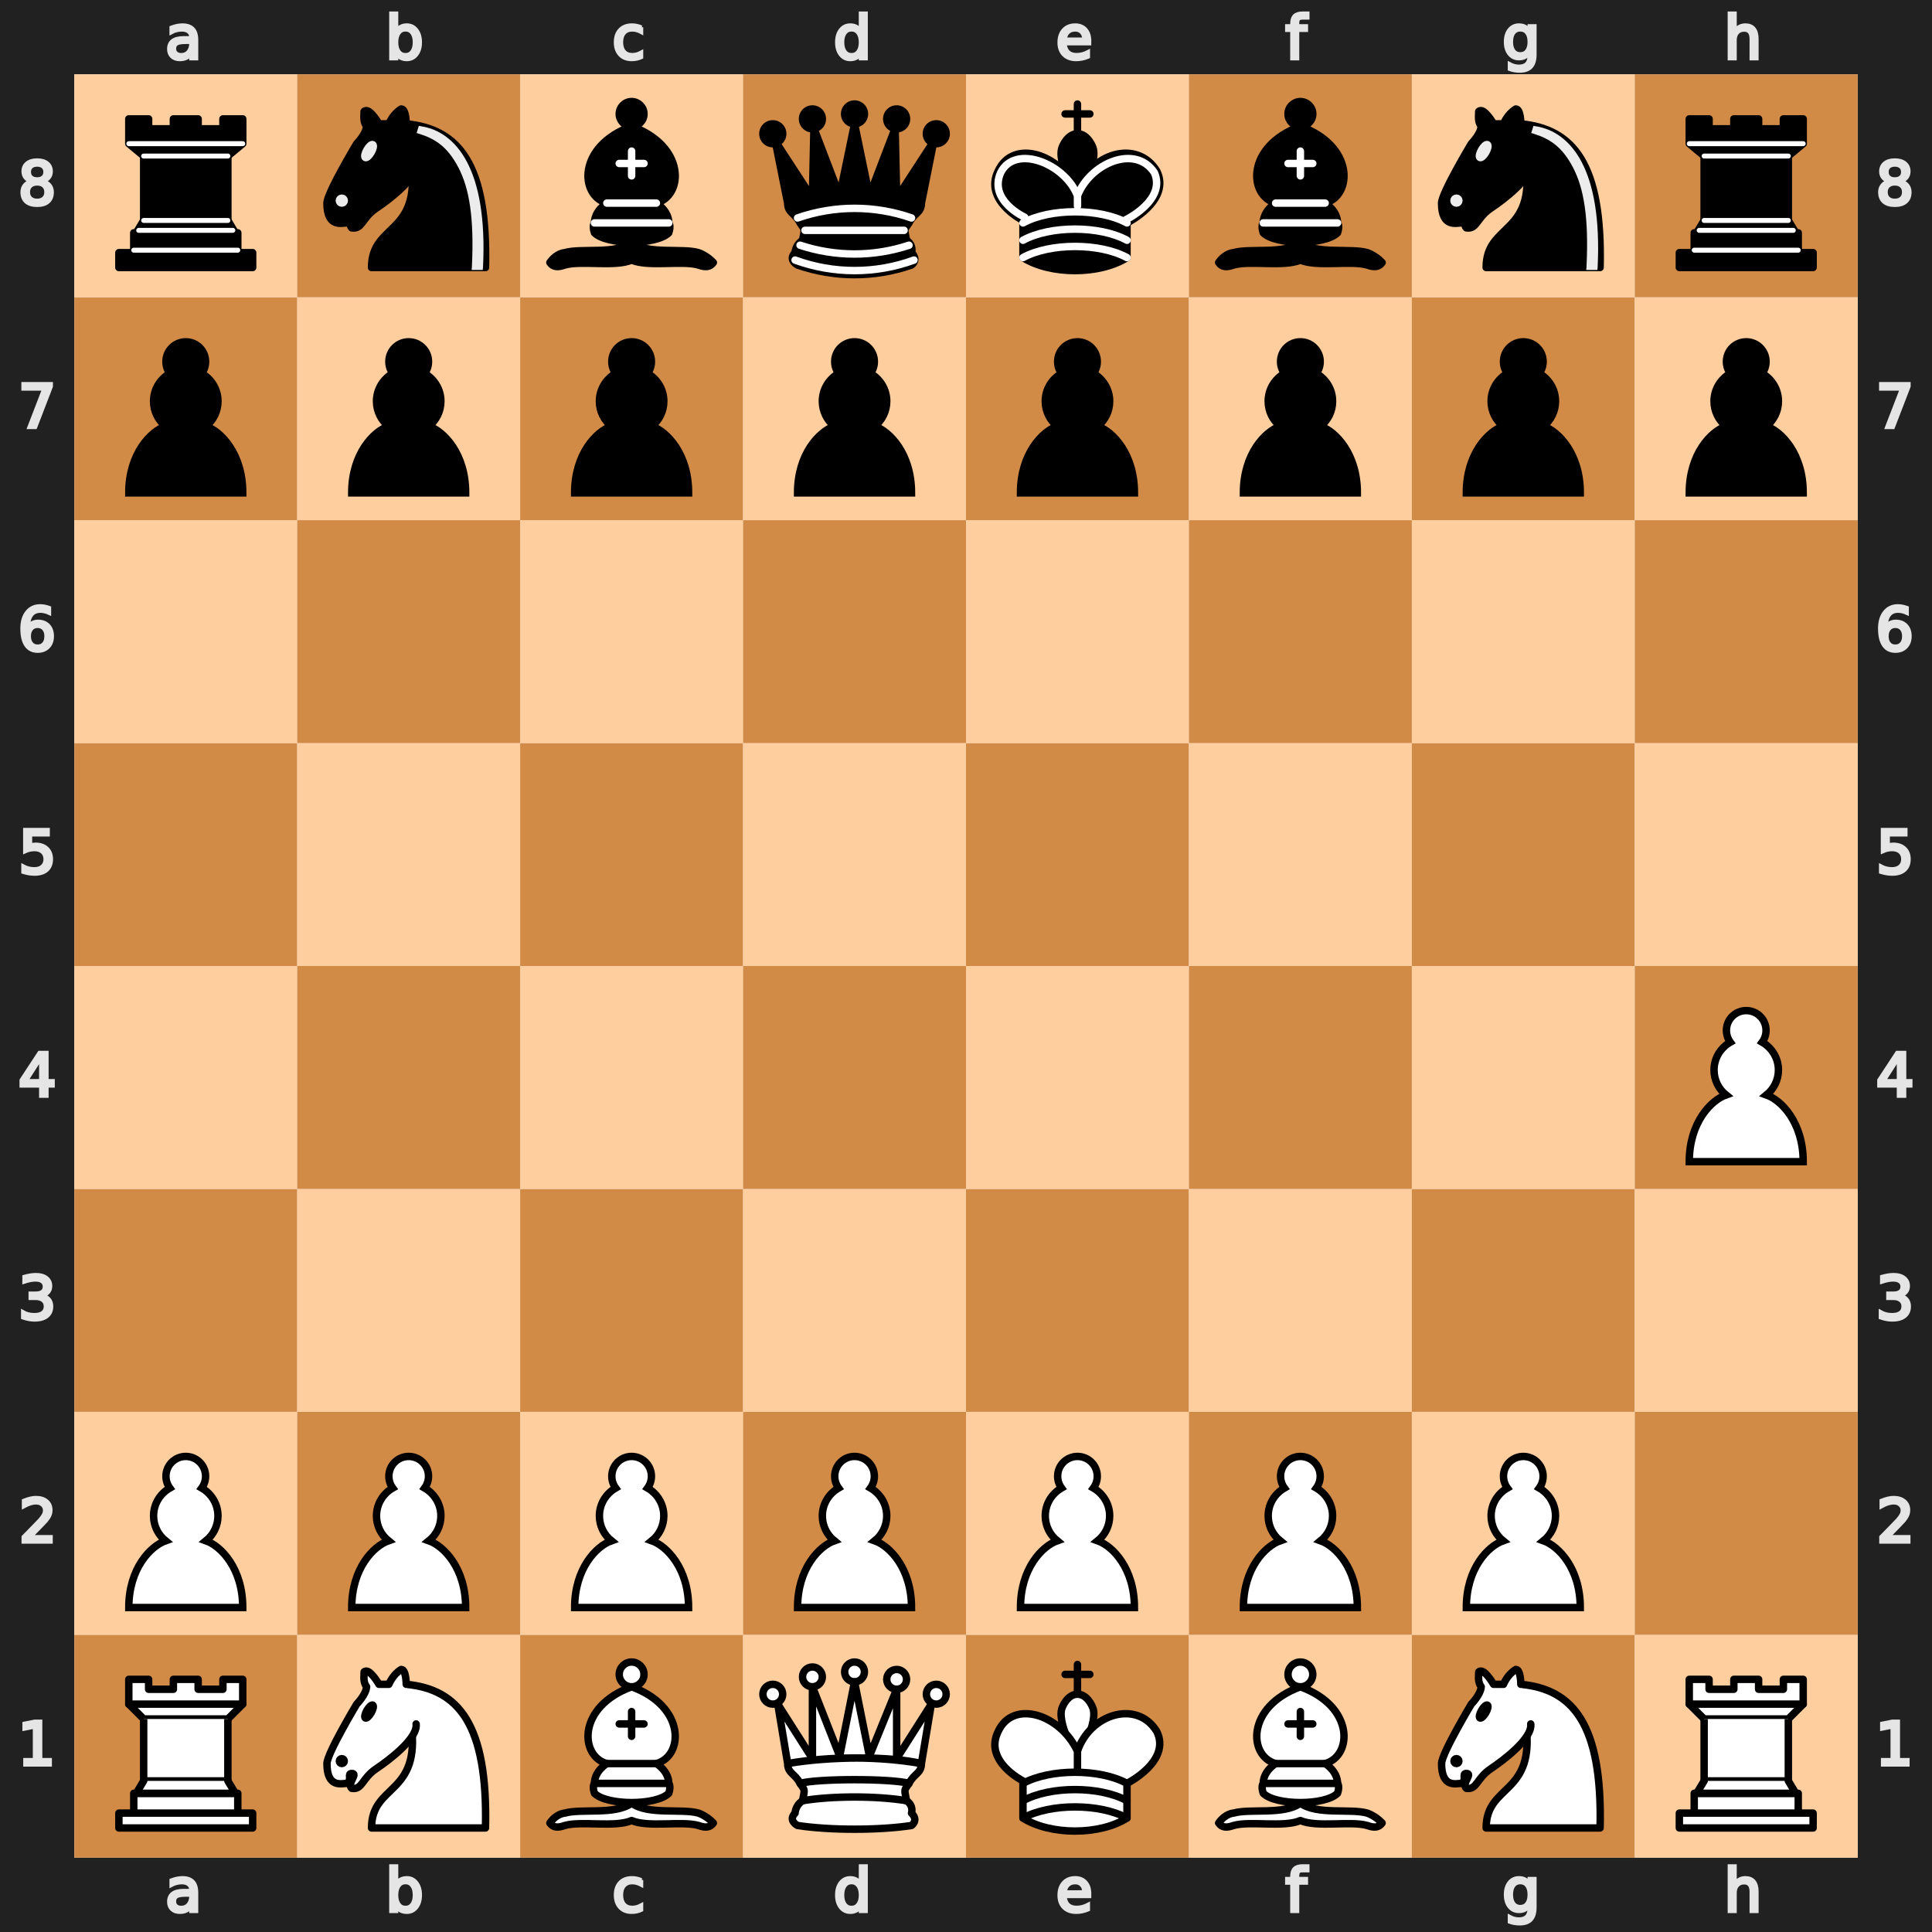
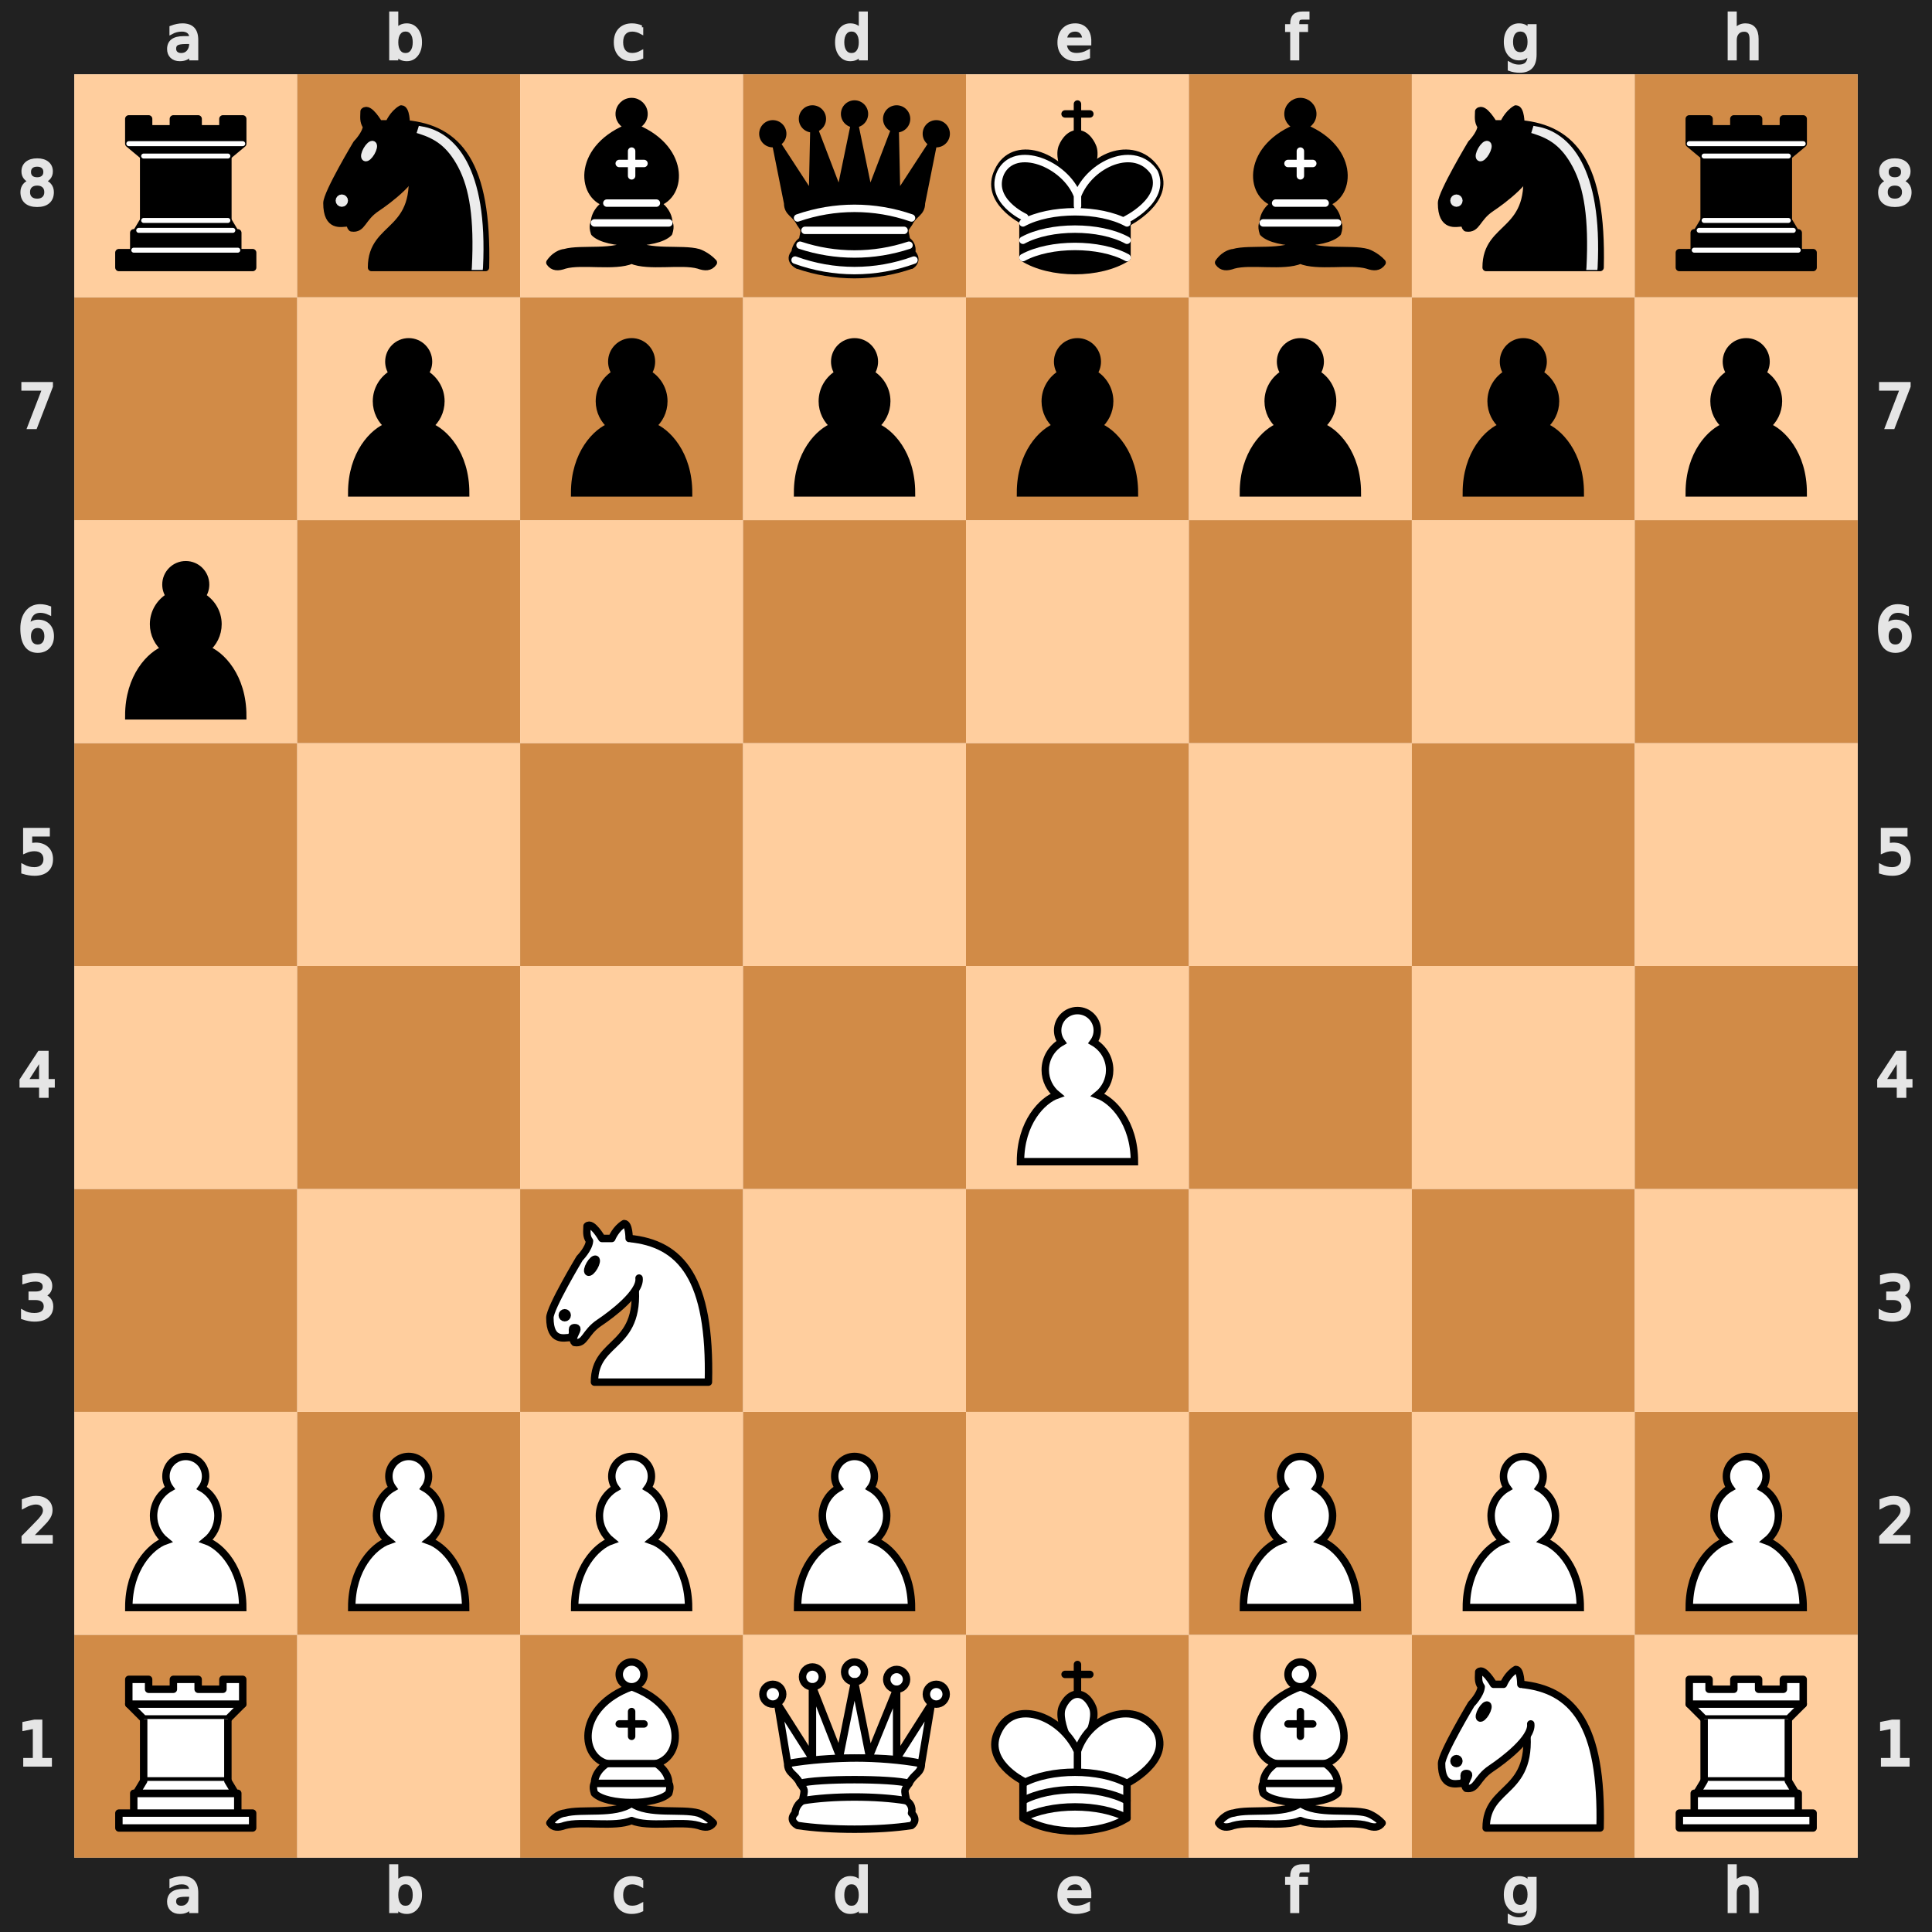
<svg xmlns="http://www.w3.org/2000/svg" xmlns:xlink="http://www.w3.org/1999/xlink" viewBox="0 0 390 390">
  <defs>
    <g id="white-pawn" class="white pawn">
      <path d="M22.5 9c-2.21 0-4 1.79-4 4 0 .89.29 1.71.78 2.38C17.33 16.5 16 18.59 16 21c0 2.03.94 3.84 2.41 5.03-3 1.06-7.41 5.55-7.41 13.47h23c0-7.92-4.41-12.41-7.41-13.47 1.47-1.19 2.41-3 2.41-5.03 0-2.41-1.33-4.5-3.28-5.62.49-.67.78-1.49.78-2.38 0-2.21-1.79-4-4-4z" fill="#fff" stroke="#000" stroke-width="1.5" stroke-linecap="round" />
    </g>
    <g id="white-knight" class="white knight" fill="none" fill-rule="evenodd" stroke="#000" stroke-width="1.5" stroke-linecap="round" stroke-linejoin="round">
      <path d="M 22,10 C 32.5,11 38.5,18 38,39 L 15,39 C 15,30 25,32.5 23,18" style="fill:#ffffff; stroke:#000000;" />
      <path d="M 24,18 C 24.38,20.91 18.45,25.37 16,27 C 13,29 13.18,31.34 11,31 C 9.958,30.06 12.41,27.96 11,28 C 10,28 11.19,29.23 10,30 C 9,30 5.997,31 6,26 C 6,24 12,14 12,14 C 12,14 13.89,12.1 14,10.5 C 13.27,9.506 13.5,8.5 13.5,7.5 C 14.5,6.5 16.5,10 16.5,10 L 18.5,10 C 18.5,10 19.28,8.008 21,7 C 22,7 22,10 22,10" style="fill:#ffffff; stroke:#000000;" />
      <path d="M 9.5 25.5 A 0.5 0.5 0 1 1 8.5,25.5 A 0.5 0.5 0 1 1 9.5 25.5 z" style="fill:#000000; stroke:#000000;" />
      <path d="M 15 15.5 A 0.5 1.5 0 1 1 14,15.5 A 0.5 1.5 0 1 1 15 15.5 z" transform="matrix(0.866,0.5,-0.5,0.866,9.693,-5.173)" style="fill:#000000; stroke:#000000;" />
    </g>
    <g id="white-bishop" class="white bishop" fill="none" fill-rule="evenodd" stroke="#000" stroke-width="1.5" stroke-linecap="round" stroke-linejoin="round">
      <g fill="#fff" stroke-linecap="butt">
        <path d="M9 36c3.39-.97 10.11.43 13.5-2 3.39 2.43 10.11 1.03 13.5 2 0 0 1.65.54 3 2-.68.97-1.65.99-3 .5-3.39-.97-10.11.46-13.5-1-3.39 1.46-10.11.03-13.5 1-1.354.49-2.323.47-3-.5 1.354-1.94 3-2 3-2zM15 32c2.5 2.5 12.5 2.5 15 0 .5-1.5 0-2 0-2 0-2.5-2.5-4-2.5-4 5.5-1.5 6-11.5-5-15.5-11 4-10.5 14-5 15.5 0 0-2.5 1.5-2.5 4 0 0-.5.5 0 2zM25 8a2.5 2.5 0 1 1-5 0 2.5 2.5 0 1 1 5 0z" />
      </g>
      <path d="M17.5 26h10M15 30h15m-7.5-14.5v5M20 18h5" stroke-linejoin="miter" />
    </g>
    <g id="white-rook" class="white rook" fill="#fff" fill-rule="evenodd" stroke="#000" stroke-width="1.5" stroke-linecap="round" stroke-linejoin="round">
      <path d="M9 39h27v-3H9v3zM12 36v-4h21v4H12zM11 14V9h4v2h5V9h5v2h5V9h4v5" stroke-linecap="butt" />
      <path d="M34 14l-3 3H14l-3-3" />
      <path d="M31 17v12.5H14V17" stroke-linecap="butt" stroke-linejoin="miter" />
      <path d="M31 29.5l1.5 2.5h-20l1.5-2.5" />
      <path d="M11 14h23" fill="none" stroke-linejoin="miter" />
    </g>
    <g id="white-queen" class="white queen" fill="#fff" fill-rule="evenodd" stroke="#000" stroke-width="1.5" stroke-linecap="round" stroke-linejoin="round">
      <path d="M8 12a2 2 0 1 1-4 0 2 2 0 1 1 4 0zM24.5 7.5a2 2 0 1 1-4 0 2 2 0 1 1 4 0zM41 12a2 2 0 1 1-4 0 2 2 0 1 1 4 0zM16 8.5a2 2 0 1 1-4 0 2 2 0 1 1 4 0zM33 9a2 2 0 1 1-4 0 2 2 0 1 1 4 0z" />
      <path d="M9 26c8.5-1.5 21-1.5 27 0l2-12-7 11V11l-5.5 13.5-3-15-3 15-5.5-14V25L7 14l2 12zM9 26c0 2 1.5 2 2.5 4 1 1.5 1 1 .5 3.5-1.5 1-1.5 2.5-1.5 2.5-1.5 1.5.5 2.5.5 2.5 6.5 1 16.5 1 23 0 0 0 1.5-1 0-2.5 0 0 .5-1.5-1-2.5-.5-2.5-.5-2 .5-3.5 1-2 2.5-2 2.5-4-8.5-1.5-18.5-1.5-27 0z" stroke-linecap="butt" />
      <path d="M11.5 30c3.5-1 18.5-1 22 0M12 33.5c6-1 15-1 21 0" fill="none" />
    </g>
    <g id="white-king" class="white king" fill="none" fill-rule="evenodd" stroke="#000" stroke-width="1.5" stroke-linecap="round" stroke-linejoin="round">
      <path d="M22.5 11.63V6M20 8h5" stroke-linejoin="miter" />
      <path d="M22.5 25s4.5-7.5 3-10.5c0 0-1-2.5-3-2.5s-3 2.5-3 2.5c-1.5 3 3 10.5 3 10.5" fill="#fff" stroke-linecap="butt" stroke-linejoin="miter" />
      <path d="M11.5 37c5.5 3.5 15.5 3.5 21 0v-7s9-4.5 6-10.5c-4-6.5-13.5-3.5-16 4V27v-3.5c-3.5-7.5-13-10.5-16-4-3 6 5 10 5 10V37z" fill="#fff" />
      <path d="M11.5 30c5.5-3 15.5-3 21 0m-21 3.5c5.5-3 15.5-3 21 0m-21 3.5c5.5-3 15.5-3 21 0" />
    </g>
    <g id="black-pawn" class="black pawn">
      <path d="M22.5 9c-2.21 0-4 1.79-4 4 0 .89.29 1.71.78 2.38C17.33 16.5 16 18.59 16 21c0 2.03.94 3.84 2.41 5.03-3 1.06-7.41 5.55-7.41 13.47h23c0-7.92-4.41-12.41-7.41-13.47 1.47-1.19 2.41-3 2.41-5.03 0-2.41-1.33-4.5-3.28-5.62.49-.67.78-1.49.78-2.38 0-2.21-1.79-4-4-4z" fill="#000" stroke="#000" stroke-width="1.5" stroke-linecap="round" />
    </g>
    <g id="black-knight" class="black knight" fill="none" fill-rule="evenodd" stroke="#000" stroke-width="1.5" stroke-linecap="round" stroke-linejoin="round">
      <path d="M 22,10 C 32.5,11 38.5,18 38,39 L 15,39 C 15,30 25,32.5 23,18" style="fill:#000000; stroke:#000000;" />
      <path d="M 24,18 C 24.38,20.91 18.45,25.37 16,27 C 13,29 13.18,31.34 11,31 C 9.958,30.06 12.41,27.96 11,28 C 10,28 11.19,29.23 10,30 C 9,30 5.997,31 6,26 C 6,24 12,14 12,14 C 12,14 13.89,12.1 14,10.5 C 13.27,9.506 13.5,8.5 13.5,7.5 C 14.5,6.5 16.5,10 16.5,10 L 18.5,10 C 18.5,10 19.28,8.008 21,7 C 22,7 22,10 22,10" style="fill:#000000; stroke:#000000;" />
      <path d="M 9.5 25.5 A 0.5 0.5 0 1 1 8.5,25.5 A 0.5 0.5 0 1 1 9.5 25.5 z" style="fill:#ececec; stroke:#ececec;" />
      <path d="M 15 15.5 A 0.5 1.5 0 1 1 14,15.5 A 0.5 1.5 0 1 1 15 15.5 z" transform="matrix(0.866,0.5,-0.5,0.866,9.693,-5.173)" style="fill:#ececec; stroke:#ececec;" />
      <path d="M 24.55,10.4 L 24.1,11.85 L 24.6,12 C 27.75,13 30.25,14.49 32.5,18.75 C 34.75,23.01 35.75,29.06 35.25,39 L 35.2,39.5 L 37.45,39.5 L 37.5,39 C 38,28.94 36.62,22.15 34.25,17.66 C 31.88,13.17 28.46,11.02 25.06,10.5 L 24.55,10.4 z " style="fill:#ececec; stroke:none;" />
    </g>
    <g id="black-bishop" class="black bishop" fill="none" fill-rule="evenodd" stroke="#000" stroke-width="1.5" stroke-linecap="round" stroke-linejoin="round">
      <path d="M9 36c3.39-.97 10.11.43 13.5-2 3.39 2.43 10.11 1.03 13.5 2 0 0 1.65.54 3 2-.68.97-1.65.99-3 .5-3.39-.97-10.11.46-13.5-1-3.39 1.46-10.11.03-13.5 1-1.354.49-2.323.47-3-.5 1.354-1.94 3-2 3-2zm6-4c2.5 2.5 12.5 2.5 15 0 .5-1.5 0-2 0-2 0-2.5-2.5-4-2.5-4 5.5-1.5 6-11.5-5-15.5-11 4-10.5 14-5 15.5 0 0-2.5 1.5-2.5 4 0 0-.5.5 0 2zM25 8a2.5 2.5 0 1 1-5 0 2.5 2.5 0 1 1 5 0z" fill="#000" stroke-linecap="butt" />
      <path d="M17.5 26h10M15 30h15m-7.5-14.5v5M20 18h5" stroke="#fff" stroke-linejoin="miter" />
    </g>
    <g id="black-rook" class="black rook" fill="#000" fill-rule="evenodd" stroke="#000" stroke-width="1.5" stroke-linecap="round" stroke-linejoin="round">
      <path d="M9 39h27v-3H9v3zM12.5 32l1.5-2.5h17l1.5 2.5h-20zM12 36v-4h21v4H12z" stroke-linecap="butt" />
      <path d="M14 29.5v-13h17v13H14z" stroke-linecap="butt" stroke-linejoin="miter" />
      <path d="M14 16.5L11 14h23l-3 2.5H14zM11 14V9h4v2h5V9h5v2h5V9h4v5H11z" stroke-linecap="butt" />
      <path d="M12 35.5h21M13 31.5h19M14 29.5h17M14 16.5h17M11 14h23" fill="none" stroke="#fff" stroke-width="1" stroke-linejoin="miter" />
    </g>
    <g id="black-queen" class="black queen" fill="#000" fill-rule="evenodd" stroke="#000" stroke-width="1.5" stroke-linecap="round" stroke-linejoin="round">
      <g fill="#000" stroke="none">
        <circle cx="6" cy="12" r="2.75" />
        <circle cx="14" cy="9" r="2.75" />
        <circle cx="22.5" cy="8" r="2.75" />
        <circle cx="31" cy="9" r="2.75" />
        <circle cx="39" cy="12" r="2.75" />
      </g>
      <path d="M9 26c8.5-1.5 21-1.5 27 0l2.5-12.5L31 25l-.3-14.1-5.2 13.6-3-14.5-3 14.5-5.2-13.6L14 25 6.5 13.5 9 26zM9 26c0 2 1.5 2 2.5 4 1 1.5 1 1 .5 3.5-1.5 1-1.5 2.5-1.5 2.5-1.5 1.5.5 2.5.5 2.5 6.5 1 16.5 1 23 0 0 0 1.5-1 0-2.5 0 0 .5-1.5-1-2.5-.5-2.5-.5-2 .5-3.5 1-2 2.5-2 2.5-4-8.5-1.5-18.5-1.5-27 0z" stroke-linecap="butt" />
      <path d="M11 38.5a35 35 1 0 0 23 0" fill="none" stroke-linecap="butt" />
      <path d="M11 29a35 35 1 0 1 23 0M12.5 31.5h20M11.5 34.5a35 35 1 0 0 22 0M10.5 37.5a35 35 1 0 0 24 0" fill="none" stroke="#fff" />
    </g>
    <g id="black-king" class="black king" fill="none" fill-rule="evenodd" stroke="#000" stroke-width="1.5" stroke-linecap="round" stroke-linejoin="round">
      <path d="M22.5 11.63V6" stroke-linejoin="miter" />
      <path d="M22.5 25s4.5-7.5 3-10.5c0 0-1-2.5-3-2.5s-3 2.5-3 2.5c-1.5 3 3 10.5 3 10.5" fill="#000" stroke-linecap="butt" stroke-linejoin="miter" />
      <path d="M11.5 37c5.5 3.5 15.5 3.5 21 0v-7s9-4.5 6-10.5c-4-6.5-13.5-3.5-16 4V27v-3.5c-3.5-7.5-13-10.5-16-4-3 6 5 10 5 10V37z" fill="#000" />
      <path d="M20 8h5" stroke-linejoin="miter" />
      <path d="M32 29.5s8.5-4 6.03-9.65C34.15 14 25 18 22.5 24.5l.01 2.1-.01-2.1C20 18 9.906 14 6.997 19.85c-2.497 5.65 4.853 9 4.853 9M11.5 30c5.5-3 15.5-3 21 0m-21 3.5c5.5-3 15.5-3 21 0m-21 3.5c5.5-3 15.5-3 21 0" stroke="#fff" />
    </g>
  </defs>
  <rect x="7.5" y="7.5" width="375" height="375" fill="none" stroke="#212121" stroke-width="15" />
  <g transform="translate(20, 1) scale(0.75, 0.75)" fill="#e5e5e5" stroke="#e5e5e5">
    <path d="M23.328 10.016q-1.742 0-2.414.398-.672.398-.672 1.36 0 .765.5 1.218.508.445 1.375.445 1.196 0 1.914-.843.727-.852.727-2.258v-.32zm2.867-.594v4.992h-1.437v-1.328q-.492.797-1.227 1.18-.734.375-1.797.375-1.343 0-2.14-.75-.79-.758-.79-2.024 0-1.476.985-2.226.992-.75 2.953-.75h2.016V8.75q0-.992-.656-1.531-.649-.547-1.829-.547-.75 0-1.46.18-.711.18-1.368.539V6.062q.79-.304 1.532-.453.742-.156 1.445-.156 1.898 0 2.836.984.937.985.937 2.985z" />
  </g>
  <g transform="translate(20, 375) scale(0.75, 0.75)" fill="#e5e5e5" stroke="#e5e5e5">
    <path d="M23.328 10.016q-1.742 0-2.414.398-.672.398-.672 1.36 0 .765.5 1.218.508.445 1.375.445 1.196 0 1.914-.843.727-.852.727-2.258v-.32zm2.867-.594v4.992h-1.437v-1.328q-.492.797-1.227 1.18-.734.375-1.797.375-1.343 0-2.14-.75-.79-.758-.79-2.024 0-1.476.985-2.226.992-.75 2.953-.75h2.016V8.75q0-.992-.656-1.531-.649-.547-1.829-.547-.75 0-1.46.18-.711.18-1.368.539V6.062q.79-.304 1.532-.453.742-.156 1.445-.156 1.898 0 2.836.984.937.985.937 2.985z" />
  </g>
  <g transform="translate(65, 1) scale(0.75, 0.75)" fill="#e5e5e5" stroke="#e5e5e5">
    <path d="M24.922 10.047q0-1.586-.656-2.485-.649-.906-1.79-.906-1.14 0-1.796.906-.649.899-.649 2.485 0 1.586.649 2.492.656.898 1.797.898 1.14 0 1.789-.898.656-.906.656-2.492zm-4.89-3.055q.452-.781 1.14-1.156.695-.383 1.656-.383 1.594 0 2.586 1.266 1 1.265 1 3.328 0 2.062-1 3.328-.992 1.266-2.586 1.266-.96 0-1.656-.375-.688-.383-1.14-1.164v1.312h-1.446V2.258h1.445z" />
  </g>
  <g transform="translate(65, 375) scale(0.75, 0.75)" fill="#e5e5e5" stroke="#e5e5e5">
    <path d="M24.922 10.047q0-1.586-.656-2.485-.649-.906-1.79-.906-1.14 0-1.796.906-.649.899-.649 2.485 0 1.586.649 2.492.656.898 1.797.898 1.14 0 1.789-.898.656-.906.656-2.492zm-4.89-3.055q.452-.781 1.14-1.156.695-.383 1.656-.383 1.594 0 2.586 1.266 1 1.265 1 3.328 0 2.062-1 3.328-.992 1.266-2.586 1.266-.96 0-1.656-.375-.688-.383-1.14-1.164v1.312h-1.446V2.258h1.445z" />
  </g>
  <g transform="translate(110, 1) scale(0.75, 0.75)" fill="#e5e5e5" stroke="#e5e5e5">
    <path d="M25.96 6v1.344q-.608-.336-1.226-.5-.609-.172-1.234-.172-1.398 0-2.172.89-.773.883-.773 2.485 0 1.601.773 2.492.774.883 2.172.883.625 0 1.234-.164.618-.172 1.227-.508v1.328q-.602.281-1.25.422-.64.14-1.367.14-1.977 0-3.14-1.242-1.165-1.242-1.165-3.351 0-2.14 1.172-3.367 1.18-1.227 3.227-1.227.664 0 1.296.14.633.134 1.227.407z" />
  </g>
  <g transform="translate(110, 375) scale(0.75, 0.75)" fill="#e5e5e5" stroke="#e5e5e5">
    <path d="M25.96 6v1.344q-.608-.336-1.226-.5-.609-.172-1.234-.172-1.398 0-2.172.89-.773.883-.773 2.485 0 1.601.773 2.492.774.883 2.172.883.625 0 1.234-.164.618-.172 1.227-.508v1.328q-.602.281-1.25.422-.64.14-1.367.14-1.977 0-3.14-1.242-1.165-1.242-1.165-3.351 0-2.14 1.172-3.367 1.18-1.227 3.227-1.227.664 0 1.296.14.633.134 1.227.407z" />
  </g>
  <g transform="translate(155, 1) scale(0.75, 0.75)" fill="#e5e5e5" stroke="#e5e5e5">
    <path d="M24.973 6.992V2.258h1.437v12.156h-1.437v-1.312q-.453.78-1.149 1.164-.687.375-1.656.375-1.586 0-2.586-1.266-.992-1.266-.992-3.328 0-2.063.992-3.328 1-1.266 2.586-1.266.969 0 1.656.383.696.375 1.149 1.156zm-4.899 3.055q0 1.586.649 2.492.656.898 1.797.898 1.14 0 1.796-.898.657-.906.657-2.492 0-1.586-.657-2.485-.656-.906-1.796-.906-1.141 0-1.797.906-.649.899-.649 2.485z" />
  </g>
  <g transform="translate(155, 375) scale(0.75, 0.75)" fill="#e5e5e5" stroke="#e5e5e5">
    <path d="M24.973 6.992V2.258h1.437v12.156h-1.437v-1.312q-.453.78-1.149 1.164-.687.375-1.656.375-1.586 0-2.586-1.266-.992-1.266-.992-3.328 0-2.063.992-3.328 1-1.266 2.586-1.266.969 0 1.656.383.696.375 1.149 1.156zm-4.899 3.055q0 1.586.649 2.492.656.898 1.797.898 1.14 0 1.796-.898.657-.906.657-2.492 0-1.586-.657-2.485-.656-.906-1.796-.906-1.141 0-1.797.906-.649.899-.649 2.485z" />
  </g>
  <g transform="translate(200, 1) scale(0.75, 0.75)" fill="#e5e5e5" stroke="#e5e5e5">
    <path d="M26.555 9.68v.703h-6.61q.094 1.484.89 2.265.806.774 2.235.774.828 0 1.602-.203.781-.203 1.547-.61v1.36q-.774.328-1.586.5-.813.172-1.649.172-2.093 0-3.32-1.22-1.219-1.218-1.219-3.296 0-2.148 1.157-3.406 1.164-1.266 3.132-1.266 1.766 0 2.79 1.14 1.03 1.134 1.03 3.087zm-1.438-.422q-.015-1.18-.664-1.883-.64-.703-1.703-.703-1.203 0-1.93.68-.718.68-.828 1.914z" />
  </g>
  <g transform="translate(200, 375) scale(0.75, 0.75)" fill="#e5e5e5" stroke="#e5e5e5">
    <path d="M26.555 9.68v.703h-6.61q.094 1.484.89 2.265.806.774 2.235.774.828 0 1.602-.203.781-.203 1.547-.61v1.36q-.774.328-1.586.5-.813.172-1.649.172-2.093 0-3.32-1.22-1.219-1.218-1.219-3.296 0-2.148 1.157-3.406 1.164-1.266 3.132-1.266 1.766 0 2.79 1.14 1.03 1.134 1.03 3.087zm-1.438-.422q-.015-1.18-.664-1.883-.64-.703-1.703-.703-1.203 0-1.93.68-.718.68-.828 1.914z" />
  </g>
  <g transform="translate(245, 1) scale(0.75, 0.75)" fill="#e5e5e5" stroke="#e5e5e5">
    <path d="M25.285 2.258v1.195H23.91q-.773 0-1.078.313-.297.312-.297 1.125v.773h2.367v1.117h-2.367v7.633H21.09V6.781h-1.375V5.664h1.375v-.61q0-1.46.68-2.124.68-.672 2.156-.672z" />
  </g>
  <g transform="translate(245, 375) scale(0.75, 0.75)" fill="#e5e5e5" stroke="#e5e5e5">
    <path d="M25.285 2.258v1.195H23.91q-.773 0-1.078.313-.297.312-.297 1.125v.773h2.367v1.117h-2.367v7.633H21.09V6.781h-1.375V5.664h1.375v-.61q0-1.46.68-2.124.68-.672 2.156-.672z" />
  </g>
  <g transform="translate(290, 1) scale(0.75, 0.75)" fill="#e5e5e5" stroke="#e5e5e5">
    <path d="M24.973 9.937q0-1.562-.649-2.421-.64-.86-1.804-.86-1.157 0-1.805.86-.64.859-.64 2.421 0 1.555.64 2.415.648.859 1.805.859 1.164 0 1.804-.86.649-.859.649-2.414zm1.437 3.391q0 2.234-.992 3.32-.992 1.094-3.04 1.094-.757 0-1.429-.117-.672-.11-1.304-.344v-1.398q.632.344 1.25.508.617.164 1.257.164 1.414 0 2.118-.743.703-.734.703-2.226v-.711q-.446.773-1.141 1.156-.695.383-1.664.383-1.61 0-2.594-1.227-.984-1.226-.984-3.25 0-2.03.984-3.257.985-1.227 2.594-1.227.969 0 1.664.383t1.14 1.156V5.664h1.438z" />
  </g>
  <g transform="translate(290, 375) scale(0.75, 0.75)" fill="#e5e5e5" stroke="#e5e5e5">
    <path d="M24.973 9.937q0-1.562-.649-2.421-.64-.86-1.804-.86-1.157 0-1.805.86-.64.859-.64 2.421 0 1.555.64 2.415.648.859 1.805.859 1.164 0 1.804-.86.649-.859.649-2.414zm1.437 3.391q0 2.234-.992 3.32-.992 1.094-3.04 1.094-.757 0-1.429-.117-.672-.11-1.304-.344v-1.398q.632.344 1.25.508.617.164 1.257.164 1.414 0 2.118-.743.703-.734.703-2.226v-.711q-.446.773-1.141 1.156-.695.383-1.664.383-1.61 0-2.594-1.227-.984-1.226-.984-3.25 0-2.03.984-3.257.985-1.227 2.594-1.227.969 0 1.664.383t1.14 1.156V5.664h1.438z" />
  </g>
  <g transform="translate(335, 1) scale(0.75, 0.75)" fill="#e5e5e5" stroke="#e5e5e5">
    <path d="M26.164 9.133v5.281h-1.437V9.18q0-1.243-.485-1.86-.484-.617-1.453-.617-1.164 0-1.836.742-.672.742-.672 2.024v4.945h-1.445V2.258h1.445v4.765q.516-.789 1.211-1.18.703-.39 1.617-.39 1.508 0 2.282.938.773.93.773 2.742z" />
  </g>
  <g transform="translate(335, 375) scale(0.75, 0.75)" fill="#e5e5e5" stroke="#e5e5e5">
    <path d="M26.164 9.133v5.281h-1.437V9.18q0-1.243-.485-1.86-.484-.617-1.453-.617-1.164 0-1.836.742-.672.742-.672 2.024v4.945h-1.445V2.258h1.445v4.765q.516-.789 1.211-1.18.703-.39 1.617-.39 1.508 0 2.282.938.773.93.773 2.742z" />
  </g>
  <g transform="translate(0, 335) scale(0.75, 0.75)" fill="#e5e5e5" stroke="#e5e5e5">
    <path d="M6.754 26.996h2.578v-8.898l-2.805.562v-1.437l2.79-.563h1.578v10.336h2.578v1.328h-6.72z" />
  </g>
  <g transform="translate(375, 335) scale(0.75, 0.75)" fill="#e5e5e5" stroke="#e5e5e5">
    <path d="M6.754 26.996h2.578v-8.898l-2.805.562v-1.437l2.79-.563h1.578v10.336h2.578v1.328h-6.72z" />
  </g>
  <g transform="translate(0, 290) scale(0.75, 0.75)" fill="#e5e5e5" stroke="#e5e5e5">
    <path d="M8.195 26.996h5.508v1.328H6.297v-1.328q.898-.93 2.445-2.492 1.555-1.57 1.953-2.024.758-.851 1.055-1.437.305-.594.305-1.164 0-.93-.657-1.516-.648-.586-1.695-.586-.742 0-1.57.258-.82.258-1.758.781v-1.593q.953-.383 1.781-.578.828-.196 1.516-.196 1.812 0 2.89.906 1.079.907 1.079 2.422 0 .72-.274 1.368-.265.64-.976 1.515-.196.227-1.243 1.313-1.046 1.078-2.953 3.023z" />
  </g>
  <g transform="translate(375, 290) scale(0.75, 0.75)" fill="#e5e5e5" stroke="#e5e5e5">
    <path d="M8.195 26.996h5.508v1.328H6.297v-1.328q.898-.93 2.445-2.492 1.555-1.57 1.953-2.024.758-.851 1.055-1.437.305-.594.305-1.164 0-.93-.657-1.516-.648-.586-1.695-.586-.742 0-1.57.258-.82.258-1.758.781v-1.593q.953-.383 1.781-.578.828-.196 1.516-.196 1.812 0 2.89.906 1.079.907 1.079 2.422 0 .72-.274 1.368-.265.64-.976 1.515-.196.227-1.243 1.313-1.046 1.078-2.953 3.023z" />
  </g>
  <g transform="translate(0, 245) scale(0.75, 0.75)" fill="#e5e5e5" stroke="#e5e5e5">
    <path d="M11.434 22.035q1.132.242 1.765 1.008.64.766.64 1.89 0 1.727-1.187 2.672-1.187.946-3.375.946-.734 0-1.515-.149-.774-.14-1.602-.43V26.45q.656.383 1.438.578.78.196 1.632.196 1.485 0 2.258-.586.782-.586.782-1.703 0-1.032-.727-1.61-.719-.586-2.008-.586h-1.36v-1.297h1.423q1.164 0 1.78-.46.618-.47.618-1.344 0-.899-.64-1.375-.633-.485-1.82-.485-.65 0-1.391.141-.743.14-1.633.437V16.95q.898-.25 1.68-.375.788-.125 1.484-.125 1.797 0 2.844.82 1.046.813 1.046 2.204 0 .968-.554 1.64-.555.664-1.578.922z" />
  </g>
  <g transform="translate(375, 245) scale(0.75, 0.75)" fill="#e5e5e5" stroke="#e5e5e5">
    <path d="M11.434 22.035q1.132.242 1.765 1.008.64.766.64 1.89 0 1.727-1.187 2.672-1.187.946-3.375.946-.734 0-1.515-.149-.774-.14-1.602-.43V26.45q.656.383 1.438.578.78.196 1.632.196 1.485 0 2.258-.586.782-.586.782-1.703 0-1.032-.727-1.61-.719-.586-2.008-.586h-1.36v-1.297h1.423q1.164 0 1.78-.46.618-.47.618-1.344 0-.899-.64-1.375-.633-.485-1.82-.485-.65 0-1.391.141-.743.14-1.633.437V16.95q.898-.25 1.68-.375.788-.125 1.484-.125 1.797 0 2.844.82 1.046.813 1.046 2.204 0 .968-.554 1.64-.555.664-1.578.922z" />
  </g>
  <g transform="translate(0, 200) scale(0.75, 0.75)" fill="#e5e5e5" stroke="#e5e5e5">
    <path d="M11.016 18.035L7.03 24.262h3.985zm-.414-1.375h1.984v7.602h1.664v1.312h-1.664v2.75h-1.57v-2.75H5.75v-1.523z" />
  </g>
  <g transform="translate(375, 200) scale(0.75, 0.75)" fill="#e5e5e5" stroke="#e5e5e5">
    <path d="M11.016 18.035L7.03 24.262h3.985zm-.414-1.375h1.984v7.602h1.664v1.312h-1.664v2.75h-1.57v-2.75H5.75v-1.523z" />
  </g>
  <g transform="translate(0, 155) scale(0.75, 0.75)" fill="#e5e5e5" stroke="#e5e5e5">
    <path d="M6.719 16.66h6.195v1.328h-4.75v2.86q.344-.118.688-.172.343-.063.687-.063 1.953 0 3.094 1.07 1.14 1.07 1.14 2.899 0 1.883-1.171 2.93-1.172 1.039-3.305 1.039-.735 0-1.5-.125-.758-.125-1.57-.375v-1.586q.703.383 1.453.57.75.188 1.586.188 1.351 0 2.14-.711.79-.711.79-1.93 0-1.219-.79-1.93-.789-.71-2.14-.71-.633 0-1.266.14-.625.14-1.281.438z" />
  </g>
  <g transform="translate(375, 155) scale(0.75, 0.75)" fill="#e5e5e5" stroke="#e5e5e5">
    <path d="M6.719 16.66h6.195v1.328h-4.75v2.86q.344-.118.688-.172.343-.063.687-.063 1.953 0 3.094 1.07 1.14 1.07 1.14 2.899 0 1.883-1.171 2.93-1.172 1.039-3.305 1.039-.735 0-1.5-.125-.758-.125-1.57-.375v-1.586q.703.383 1.453.57.75.188 1.586.188 1.351 0 2.14-.711.79-.711.79-1.93 0-1.219-.79-1.93-.789-.71-2.14-.71-.633 0-1.266.14-.625.14-1.281.438z" />
  </g>
  <g transform="translate(0, 110) scale(0.75, 0.75)" fill="#e5e5e5" stroke="#e5e5e5">
    <path d="M10.137 21.863q-1.063 0-1.688.727-.617.726-.617 1.992 0 1.258.617 1.992.625.727 1.688.727 1.062 0 1.68-.727.624-.734.624-1.992 0-1.266-.625-1.992-.617-.727-1.68-.727zm3.133-4.945v1.437q-.594-.28-1.204-.43-.601-.148-1.195-.148-1.562 0-2.39 1.055-.82 1.055-.938 3.188.46-.68 1.156-1.04.696-.367 1.531-.367 1.758 0 2.774 1.07 1.023 1.063 1.023 2.899 0 1.797-1.062 2.883-1.063 1.086-2.828 1.086-2.024 0-3.094-1.547-1.07-1.555-1.07-4.5 0-2.766 1.312-4.406 1.313-1.649 3.524-1.649.593 0 1.195.117.61.118 1.266.352z" />
  </g>
  <g transform="translate(375, 110) scale(0.75, 0.75)" fill="#e5e5e5" stroke="#e5e5e5">
    <path d="M10.137 21.863q-1.063 0-1.688.727-.617.726-.617 1.992 0 1.258.617 1.992.625.727 1.688.727 1.062 0 1.68-.727.624-.734.624-1.992 0-1.266-.625-1.992-.617-.727-1.68-.727zm3.133-4.945v1.437q-.594-.28-1.204-.43-.601-.148-1.195-.148-1.562 0-2.39 1.055-.82 1.055-.938 3.188.46-.68 1.156-1.04.696-.367 1.531-.367 1.758 0 2.774 1.07 1.023 1.063 1.023 2.899 0 1.797-1.062 2.883-1.063 1.086-2.828 1.086-2.024 0-3.094-1.547-1.07-1.555-1.07-4.5 0-2.766 1.312-4.406 1.313-1.649 3.524-1.649.593 0 1.195.117.61.118 1.266.352z" />
  </g>
  <g transform="translate(0, 65) scale(0.75, 0.75)" fill="#e5e5e5" stroke="#e5e5e5">
    <path d="M6.25 16.66h7.5v.672L9.516 28.324H7.867l3.985-10.336H6.25z" />
  </g>
  <g transform="translate(375, 65) scale(0.75, 0.75)" fill="#e5e5e5" stroke="#e5e5e5">
    <path d="M6.25 16.66h7.5v.672L9.516 28.324H7.867l3.985-10.336H6.25z" />
  </g>
  <g transform="translate(0, 20) scale(0.75, 0.75)" fill="#e5e5e5" stroke="#e5e5e5">
    <path d="M10 22.785q-1.125 0-1.773.602-.641.601-.641 1.656t.64 1.656q.649.602 1.774.602t1.773-.602q.649-.61.649-1.656 0-1.055-.649-1.656-.64-.602-1.773-.602zm-1.578-.672q-1.016-.25-1.586-.945-.563-.695-.563-1.695 0-1.399.993-2.211 1-.813 2.734-.813 1.742 0 2.734.813.993.812.993 2.21 0 1-.57 1.696-.563.695-1.571.945 1.14.266 1.773 1.04.641.773.641 1.89 0 1.695-1.04 2.602-1.03.906-2.96.906t-2.969-.906Q6 26.738 6 25.043q0-1.117.64-1.89.641-.774 1.782-1.04zm-.578-2.492q0 .906.562 1.414.57.508 1.594.508 1.016 0 1.586-.508.578-.508.578-1.414 0-.906-.578-1.414-.57-.508-1.586-.508-1.023 0-1.594.508-.562.508-.562 1.414z" />
  </g>
  <g transform="translate(375, 20) scale(0.75, 0.75)" fill="#e5e5e5" stroke="#e5e5e5">
    <path d="M10 22.785q-1.125 0-1.773.602-.641.601-.641 1.656t.64 1.656q.649.602 1.774.602t1.773-.602q.649-.61.649-1.656 0-1.055-.649-1.656-.64-.602-1.773-.602zm-1.578-.672q-1.016-.25-1.586-.945-.563-.695-.563-1.695 0-1.399.993-2.211 1-.813 2.734-.813 1.742 0 2.734.813.993.812.993 2.21 0 1-.57 1.696-.563.695-1.571.945 1.14.266 1.773 1.04.641.773.641 1.89 0 1.695-1.04 2.602-1.03.906-2.96.906t-2.969-.906Q6 26.738 6 25.043q0-1.117.64-1.89.641-.774 1.782-1.04zm-.578-2.492q0 .906.562 1.414.57.508 1.594.508 1.016 0 1.586-.508.578-.508.578-1.414 0-.906-.578-1.414-.57-.508-1.586-.508-1.023 0-1.594.508-.562.508-.562 1.414z" />
  </g>
  <rect x="15" y="330" width="45" height="45" class="square dark a1" stroke="none" fill="#d18b47" />
  <rect x="60" y="330" width="45" height="45" class="square light b1" stroke="none" fill="#ffce9e" />
  <rect x="105" y="330" width="45" height="45" class="square dark c1" stroke="none" fill="#d18b47" />
  <rect x="150" y="330" width="45" height="45" class="square light d1" stroke="none" fill="#ffce9e" />
  <rect x="195" y="330" width="45" height="45" class="square dark e1" stroke="none" fill="#d18b47" />
  <rect x="240" y="330" width="45" height="45" class="square light f1" stroke="none" fill="#ffce9e" />
  <rect x="285" y="330" width="45" height="45" class="square dark g1" stroke="none" fill="#d18b47" />
  <rect x="330" y="330" width="45" height="45" class="square light h1" stroke="none" fill="#ffce9e" />
  <rect x="15" y="285" width="45" height="45" class="square light a2" stroke="none" fill="#ffce9e" />
  <rect x="60" y="285" width="45" height="45" class="square dark b2" stroke="none" fill="#d18b47" />
  <rect x="105" y="285" width="45" height="45" class="square light c2" stroke="none" fill="#ffce9e" />
  <rect x="150" y="285" width="45" height="45" class="square dark d2" stroke="none" fill="#d18b47" />
  <rect x="195" y="285" width="45" height="45" class="square light e2" stroke="none" fill="#ffce9e" />
  <rect x="240" y="285" width="45" height="45" class="square dark f2" stroke="none" fill="#d18b47" />
  <rect x="285" y="285" width="45" height="45" class="square light g2" stroke="none" fill="#ffce9e" />
  <rect x="330" y="285" width="45" height="45" class="square dark h2" stroke="none" fill="#d18b47" />
  <rect x="15" y="240" width="45" height="45" class="square dark a3" stroke="none" fill="#d18b47" />
  <rect x="60" y="240" width="45" height="45" class="square light b3" stroke="none" fill="#ffce9e" />
  <rect x="105" y="240" width="45" height="45" class="square dark c3" stroke="none" fill="#d18b47" />
  <rect x="150" y="240" width="45" height="45" class="square light d3" stroke="none" fill="#ffce9e" />
  <rect x="195" y="240" width="45" height="45" class="square dark e3" stroke="none" fill="#d18b47" />
  <rect x="240" y="240" width="45" height="45" class="square light f3" stroke="none" fill="#ffce9e" />
  <rect x="285" y="240" width="45" height="45" class="square dark g3" stroke="none" fill="#d18b47" />
  <rect x="330" y="240" width="45" height="45" class="square light h3" stroke="none" fill="#ffce9e" />
  <rect x="15" y="195" width="45" height="45" class="square light a4" stroke="none" fill="#ffce9e" />
  <rect x="60" y="195" width="45" height="45" class="square dark b4" stroke="none" fill="#d18b47" />
  <rect x="105" y="195" width="45" height="45" class="square light c4" stroke="none" fill="#ffce9e" />
  <rect x="150" y="195" width="45" height="45" class="square dark d4" stroke="none" fill="#d18b47" />
  <rect x="195" y="195" width="45" height="45" class="square light e4" stroke="none" fill="#ffce9e" />
  <rect x="240" y="195" width="45" height="45" class="square dark f4" stroke="none" fill="#d18b47" />
  <rect x="285" y="195" width="45" height="45" class="square light g4" stroke="none" fill="#ffce9e" />
  <rect x="330" y="195" width="45" height="45" class="square dark h4" stroke="none" fill="#d18b47" />
  <rect x="15" y="150" width="45" height="45" class="square dark a5" stroke="none" fill="#d18b47" />
  <rect x="60" y="150" width="45" height="45" class="square light b5" stroke="none" fill="#ffce9e" />
  <rect x="105" y="150" width="45" height="45" class="square dark c5" stroke="none" fill="#d18b47" />
  <rect x="150" y="150" width="45" height="45" class="square light d5" stroke="none" fill="#ffce9e" />
  <rect x="195" y="150" width="45" height="45" class="square dark e5" stroke="none" fill="#d18b47" />
  <rect x="240" y="150" width="45" height="45" class="square light f5" stroke="none" fill="#ffce9e" />
  <rect x="285" y="150" width="45" height="45" class="square dark g5" stroke="none" fill="#d18b47" />
  <rect x="330" y="150" width="45" height="45" class="square light h5" stroke="none" fill="#ffce9e" />
  <rect x="15" y="105" width="45" height="45" class="square light a6" stroke="none" fill="#ffce9e" />
  <rect x="60" y="105" width="45" height="45" class="square dark b6" stroke="none" fill="#d18b47" />
  <rect x="105" y="105" width="45" height="45" class="square light c6" stroke="none" fill="#ffce9e" />
  <rect x="150" y="105" width="45" height="45" class="square dark d6" stroke="none" fill="#d18b47" />
  <rect x="195" y="105" width="45" height="45" class="square light e6" stroke="none" fill="#ffce9e" />
  <rect x="240" y="105" width="45" height="45" class="square dark f6" stroke="none" fill="#d18b47" />
  <rect x="285" y="105" width="45" height="45" class="square light g6" stroke="none" fill="#ffce9e" />
  <rect x="330" y="105" width="45" height="45" class="square dark h6" stroke="none" fill="#d18b47" />
  <rect x="15" y="60" width="45" height="45" class="square dark a7" stroke="none" fill="#d18b47" />
  <rect x="60" y="60" width="45" height="45" class="square light b7" stroke="none" fill="#ffce9e" />
  <rect x="105" y="60" width="45" height="45" class="square dark c7" stroke="none" fill="#d18b47" />
  <rect x="150" y="60" width="45" height="45" class="square light d7" stroke="none" fill="#ffce9e" />
  <rect x="195" y="60" width="45" height="45" class="square dark e7" stroke="none" fill="#d18b47" />
  <rect x="240" y="60" width="45" height="45" class="square light f7" stroke="none" fill="#ffce9e" />
  <rect x="285" y="60" width="45" height="45" class="square dark g7" stroke="none" fill="#d18b47" />
  <rect x="330" y="60" width="45" height="45" class="square light h7" stroke="none" fill="#ffce9e" />
  <rect x="15" y="15" width="45" height="45" class="square light a8" stroke="none" fill="#ffce9e" />
  <rect x="60" y="15" width="45" height="45" class="square dark b8" stroke="none" fill="#d18b47" />
  <rect x="105" y="15" width="45" height="45" class="square light c8" stroke="none" fill="#ffce9e" />
  <rect x="150" y="15" width="45" height="45" class="square dark d8" stroke="none" fill="#d18b47" />
  <rect x="195" y="15" width="45" height="45" class="square light e8" stroke="none" fill="#ffce9e" />
  <rect x="240" y="15" width="45" height="45" class="square dark f8" stroke="none" fill="#d18b47" />
  <rect x="285" y="15" width="45" height="45" class="square light g8" stroke="none" fill="#ffce9e" />
  <rect x="330" y="15" width="45" height="45" class="square dark h8" stroke="none" fill="#d18b47" />
  <use href="#white-rook" xlink:href="#white-rook" transform="translate(15, 330)" />
-   <use href="#white-knight" xlink:href="#white-knight" transform="translate(60, 330)" />
  <use href="#white-bishop" xlink:href="#white-bishop" transform="translate(105, 330)" />
  <use href="#white-queen" xlink:href="#white-queen" transform="translate(150, 330)" />
  <use href="#white-king" xlink:href="#white-king" transform="translate(195, 330)" />
  <use href="#white-bishop" xlink:href="#white-bishop" transform="translate(240, 330)" />
  <use href="#white-knight" xlink:href="#white-knight" transform="translate(285, 330)" />
  <use href="#white-rook" xlink:href="#white-rook" transform="translate(330, 330)" />
  <use href="#white-pawn" xlink:href="#white-pawn" transform="translate(15, 285)" />
  <use href="#white-pawn" xlink:href="#white-pawn" transform="translate(60, 285)" />
  <use href="#white-pawn" xlink:href="#white-pawn" transform="translate(105, 285)" />
  <use href="#white-pawn" xlink:href="#white-pawn" transform="translate(150, 285)" />
-   <use href="#white-pawn" xlink:href="#white-pawn" transform="translate(195, 285)" />
  <use href="#white-pawn" xlink:href="#white-pawn" transform="translate(240, 285)" />
  <use href="#white-pawn" xlink:href="#white-pawn" transform="translate(285, 285)" />
-   <use href="#white-pawn" xlink:href="#white-pawn" transform="translate(330, 195)" />
-   <use href="#black-pawn" xlink:href="#black-pawn" transform="translate(15, 60)" />
+   <use href="#white-pawn" xlink:href="#white-pawn" transform="translate(330, 285)" />
+   <use href="#white-knight" xlink:href="#white-knight" transform="translate(105, 240)" />
+   <use href="#white-pawn" xlink:href="#white-pawn" transform="translate(195, 195)" />
+   <use href="#black-pawn" xlink:href="#black-pawn" transform="translate(15, 105)" />
  <use href="#black-pawn" xlink:href="#black-pawn" transform="translate(60, 60)" />
  <use href="#black-pawn" xlink:href="#black-pawn" transform="translate(105, 60)" />
  <use href="#black-pawn" xlink:href="#black-pawn" transform="translate(150, 60)" />
  <use href="#black-pawn" xlink:href="#black-pawn" transform="translate(195, 60)" />
  <use href="#black-pawn" xlink:href="#black-pawn" transform="translate(240, 60)" />
  <use href="#black-pawn" xlink:href="#black-pawn" transform="translate(285, 60)" />
  <use href="#black-pawn" xlink:href="#black-pawn" transform="translate(330, 60)" />
  <use href="#black-rook" xlink:href="#black-rook" transform="translate(15, 15)" />
  <use href="#black-knight" xlink:href="#black-knight" transform="translate(60, 15)" />
  <use href="#black-bishop" xlink:href="#black-bishop" transform="translate(105, 15)" />
  <use href="#black-queen" xlink:href="#black-queen" transform="translate(150, 15)" />
  <use href="#black-king" xlink:href="#black-king" transform="translate(195, 15)" />
  <use href="#black-bishop" xlink:href="#black-bishop" transform="translate(240, 15)" />
  <use href="#black-knight" xlink:href="#black-knight" transform="translate(285, 15)" />
  <use href="#black-rook" xlink:href="#black-rook" transform="translate(330, 15)" />
</svg>
